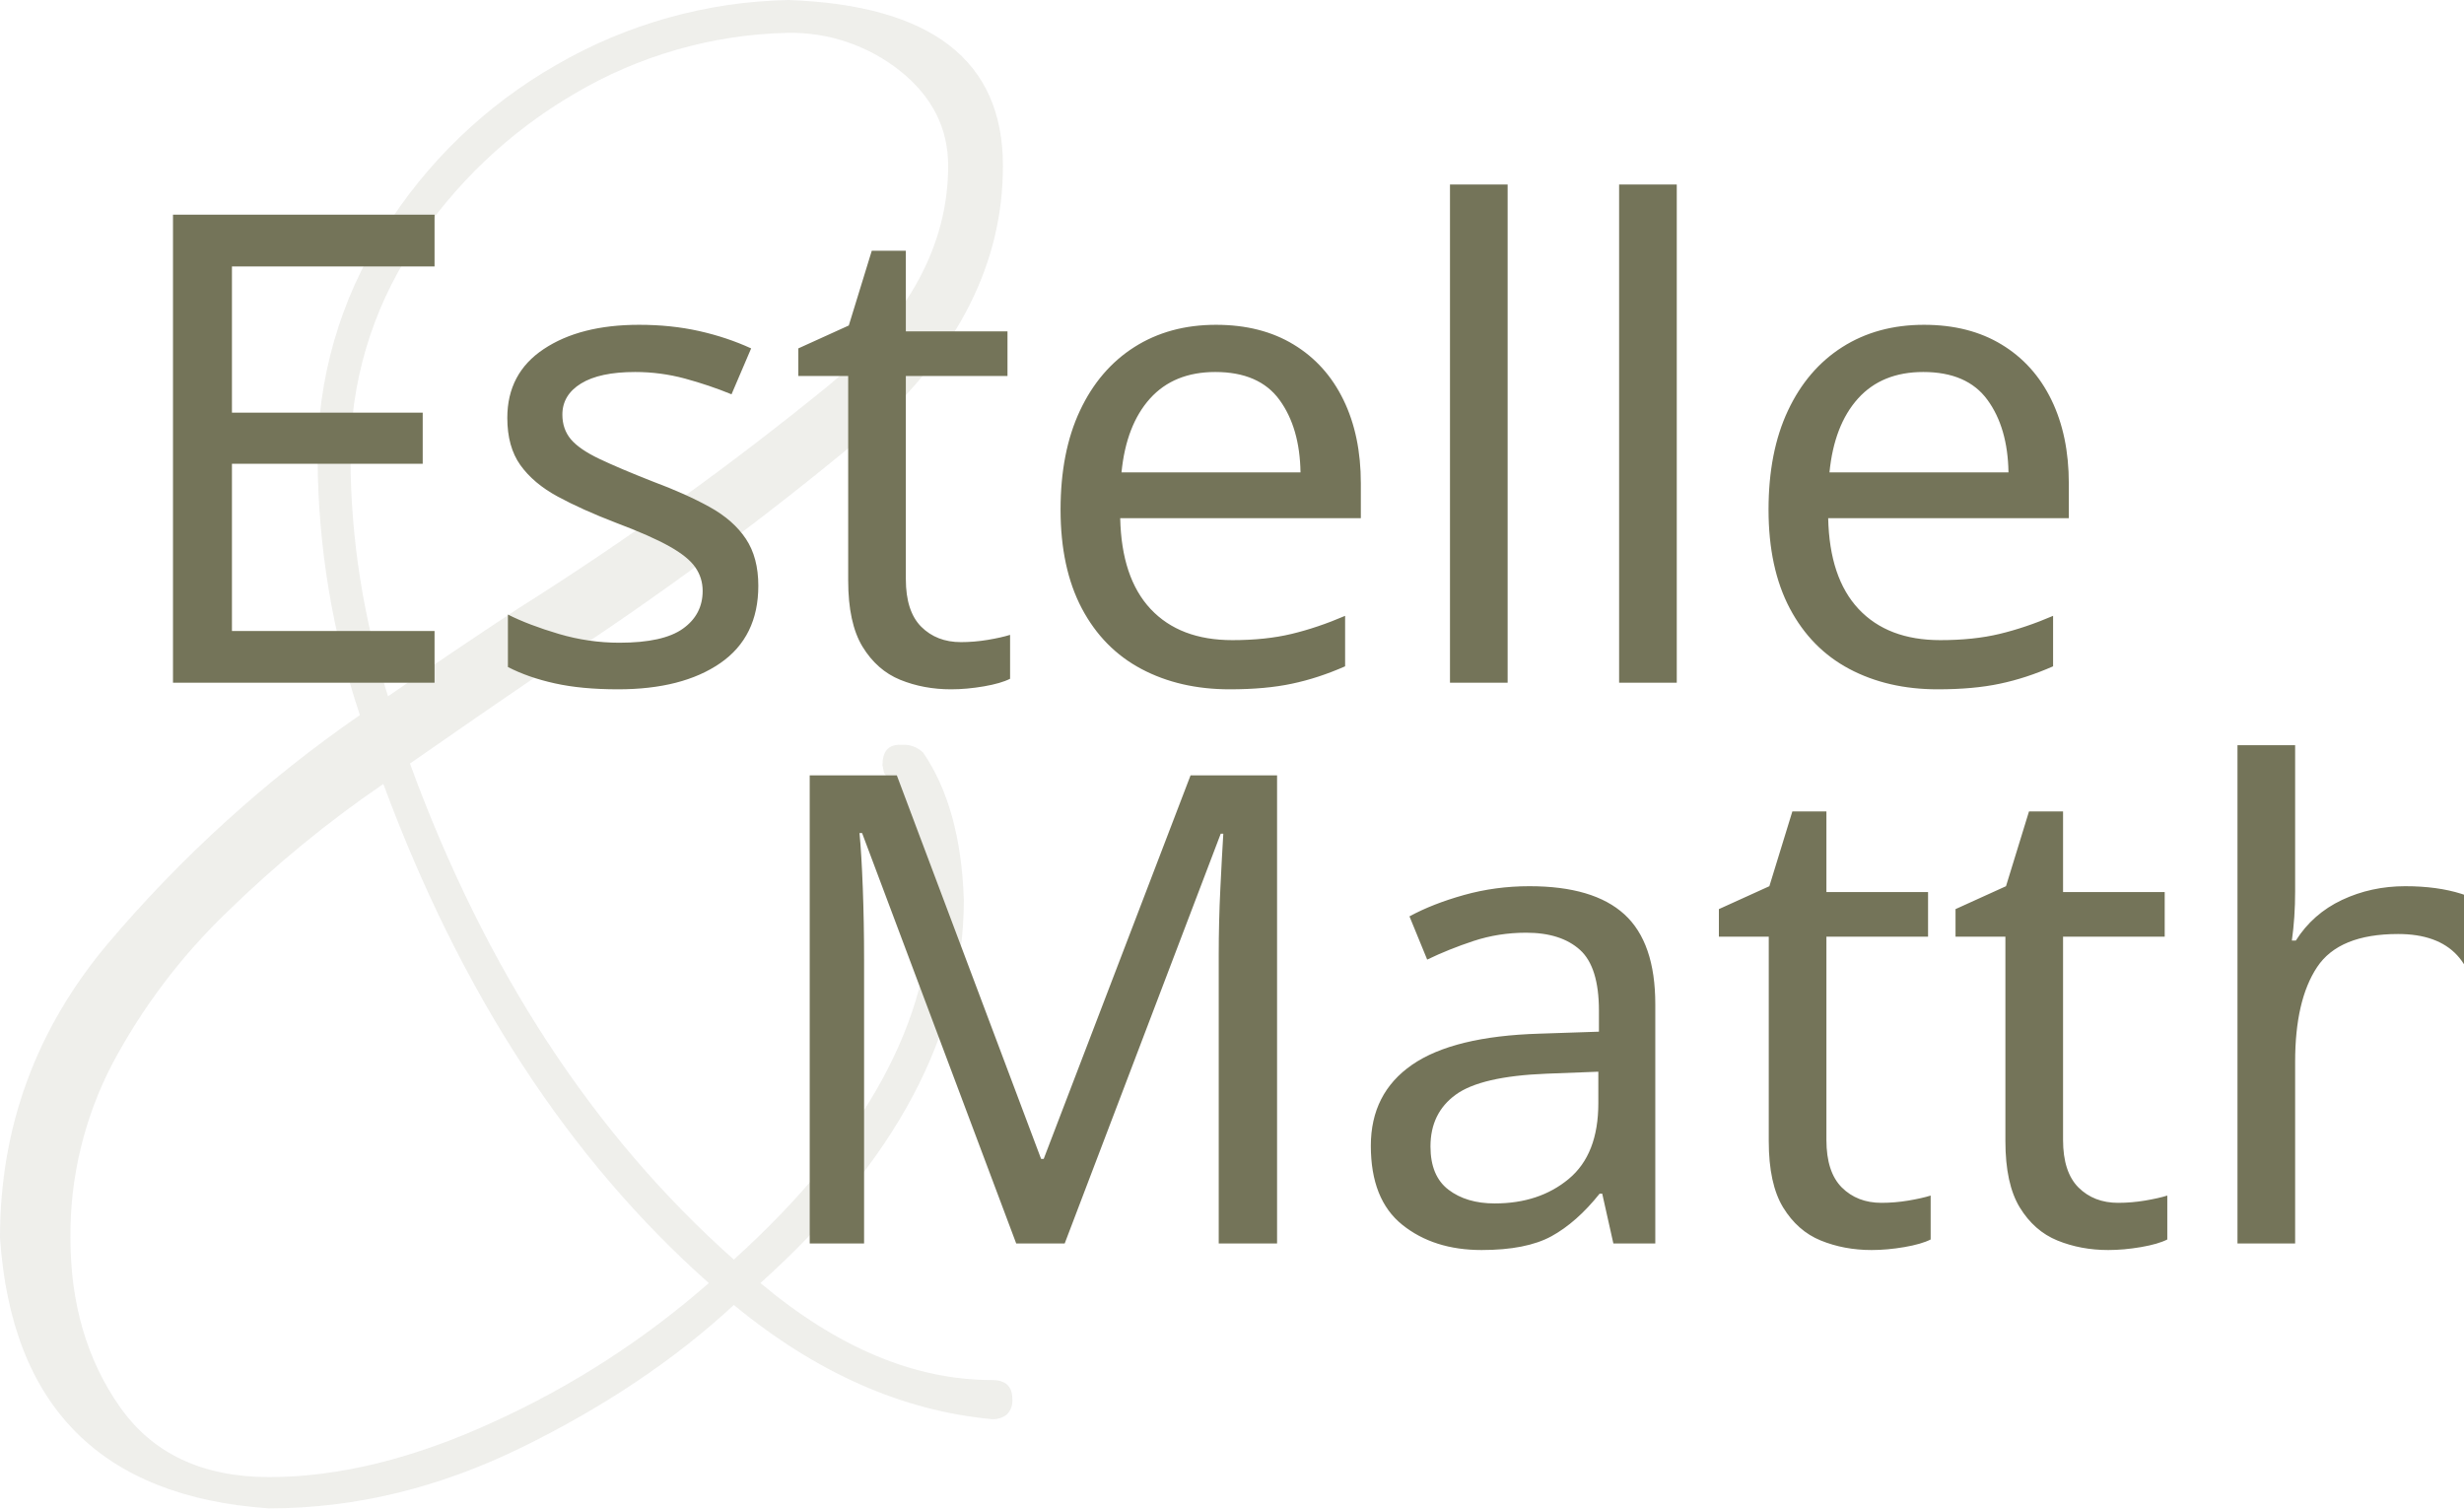
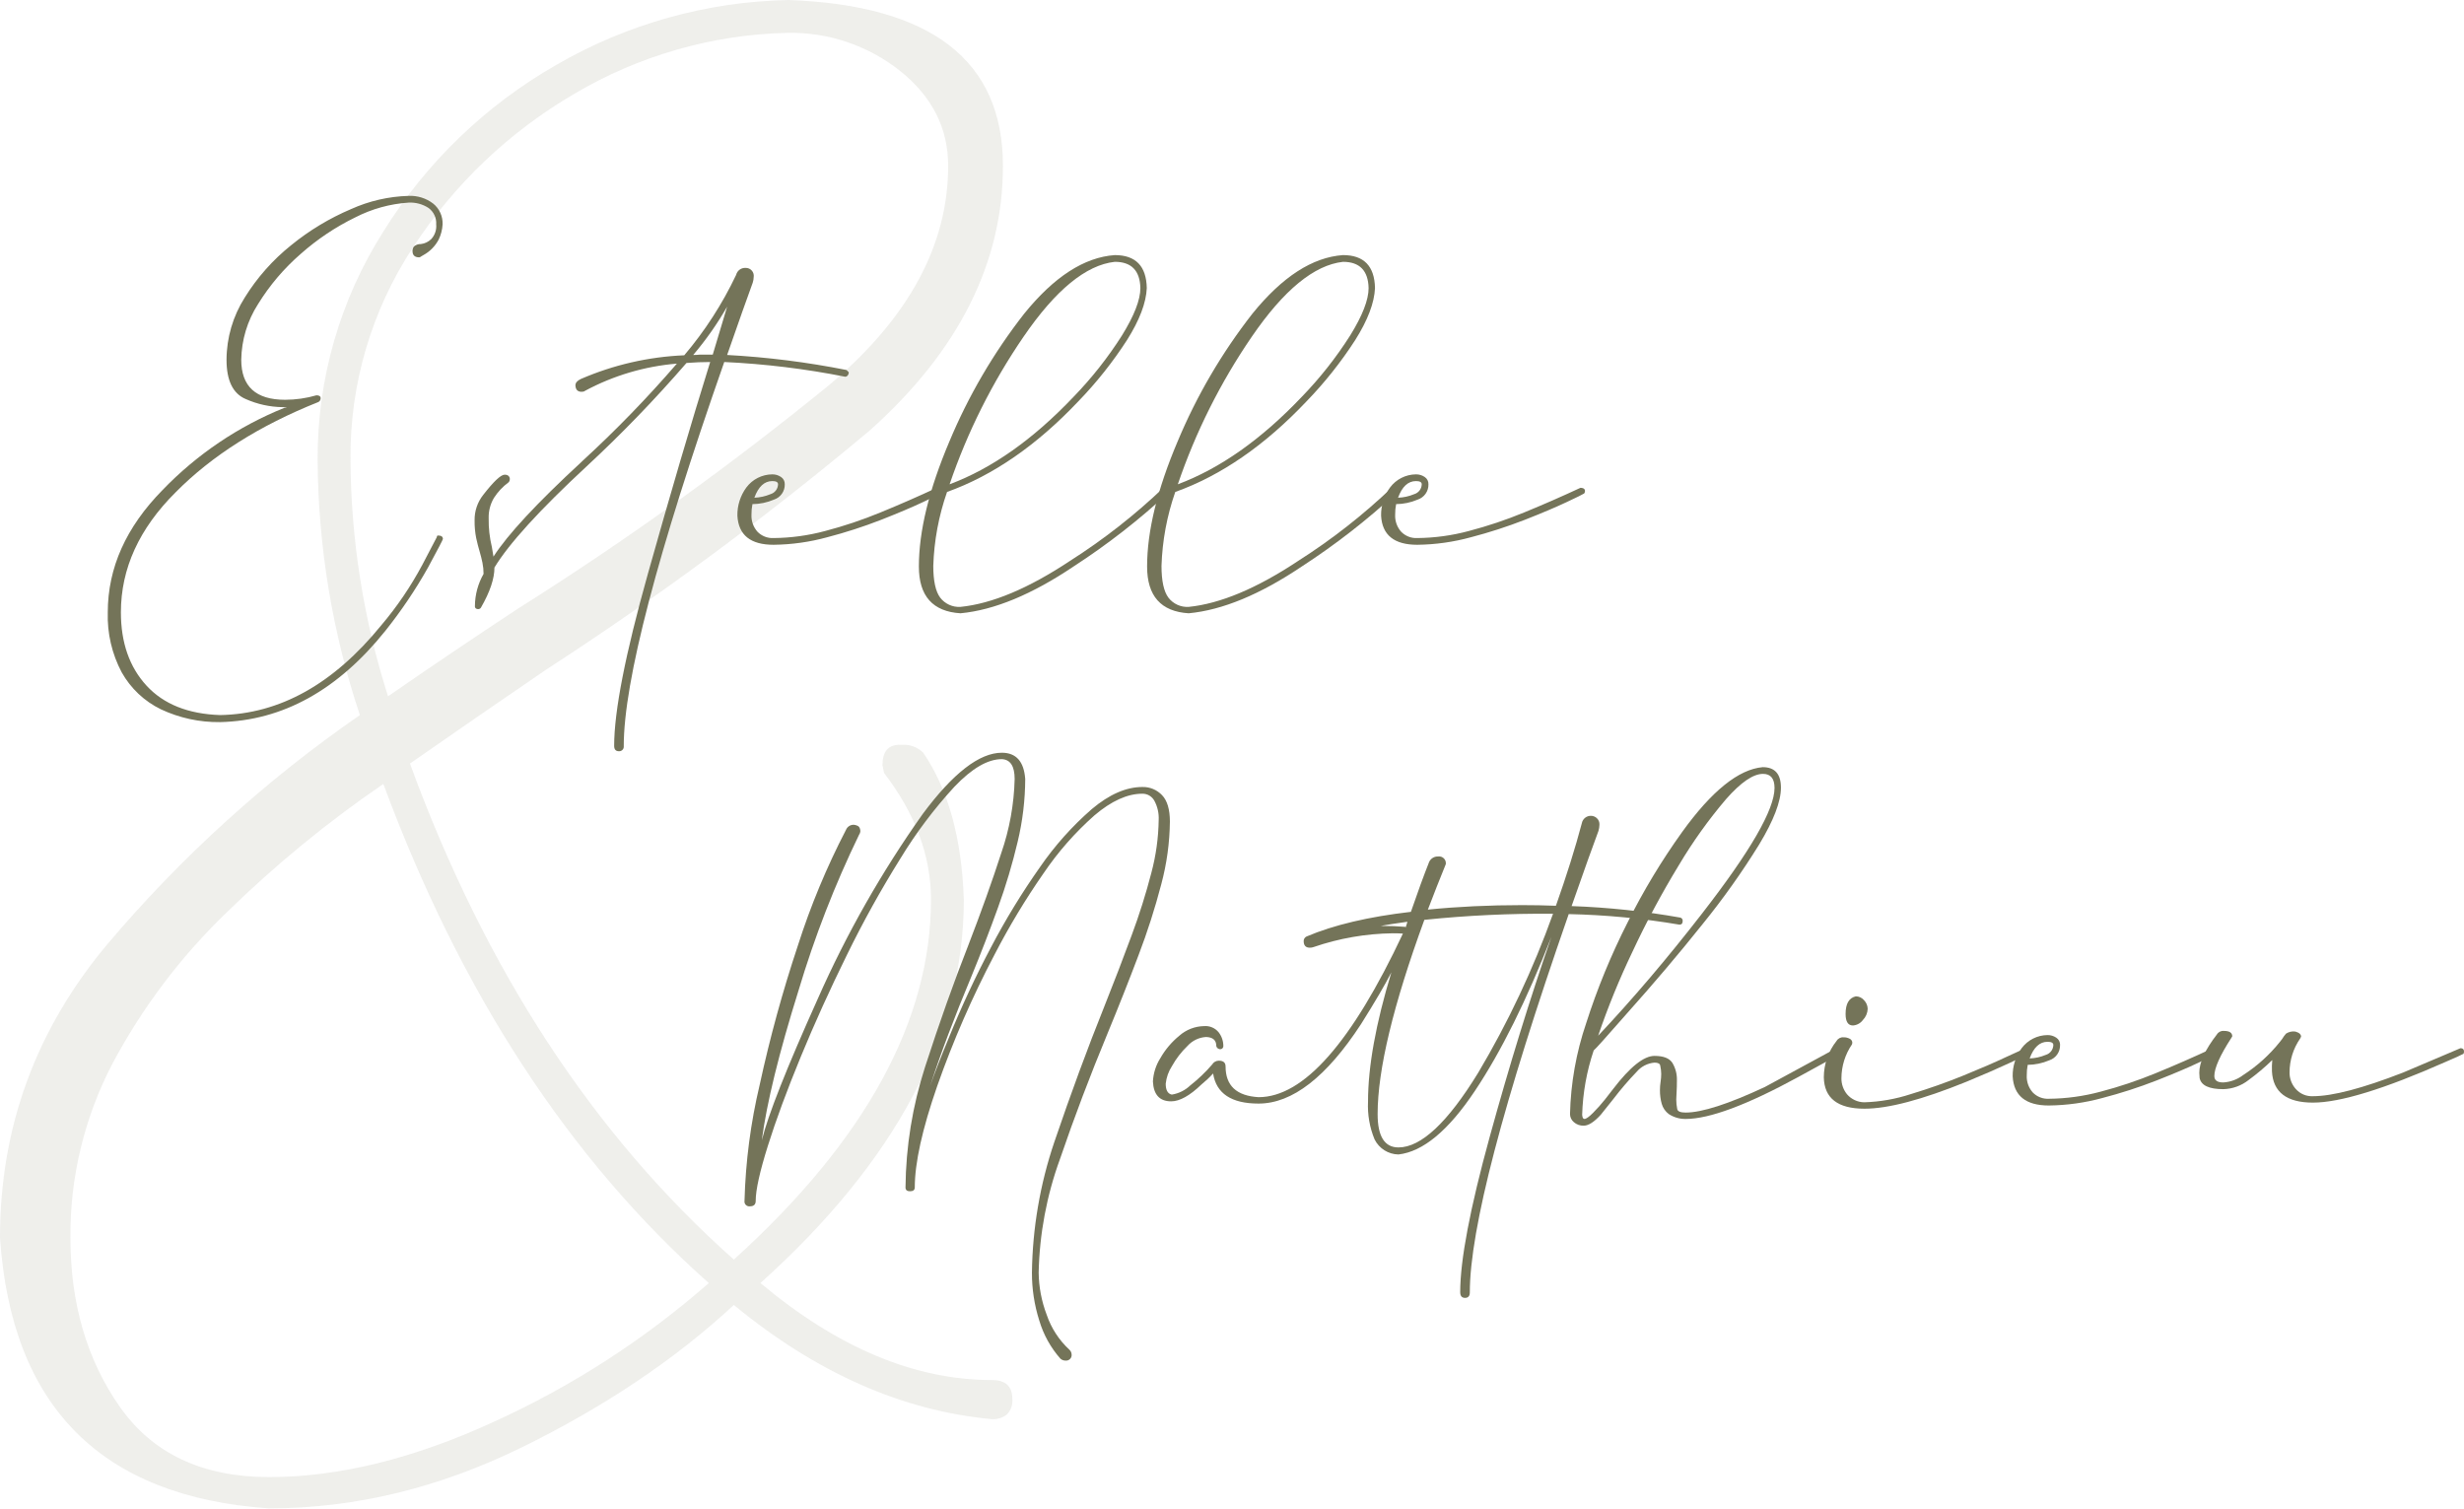
<svg xmlns="http://www.w3.org/2000/svg" viewBox="0 0 445.417 272.661">
  <defs>
-     <style>.cls-1{opacity:0.12;}.cls-2,.cls-3{fill:#747459;}.cls-3{font-size:118.501px;font-family:Cherolina;}</style>
+     <style>.cls-1{opacity:0.12;}.cls-2{fill:#747459;}</style>
  </defs>
  <g id="Calque_2" data-name="Calque 2">
    <g id="Layer_1" data-name="Layer 1">
      <g class="cls-1">
        <path class="cls-2" d="M48.651,272.661Q3.106,269.546,0,223.726q0-29.974,19.517-53.174a234.285,234.285,0,0,1,45.538-41.292,148.518,148.518,0,0,1-7.638-46.104A76.287,76.287,0,0,1,69.297,41.86,88.61,88.61,0,0,1,100.552,11.738,87.176,87.176,0,0,1,142.553,0q38.749,1.418,38.75,29.983,0,26.3-24.042,47.798a595.322,595.322,0,0,1-58.549,43.273Q86.263,129.54,74.106,138.025,94.47,193.755,132.655,227.688q35.638-32.244,35.638-65.055,0-11.879-8.485-22.909l-.284-1.413c0-2.449,1.034-3.68,3.112-3.68h.566a4.972,4.972,0,0,1,3.676,1.418q6.788,9.903,7.354,26.584,0,36.21-36.769,69.299,20.93,17.536,41.86,17.534,3.673,0,3.678,3.394a3.558,3.558,0,0,1-.991,2.831,4.011,4.011,0,0,1-2.688.845q-24.328-2.256-46.667-20.646-15.846,14.708-38.325,25.739Q71.842,272.656,48.651,272.661Zm0-5.657q18.947,0,40.729-10.044a157.901,157.901,0,0,0,38.75-25.028q-37.907-33.661-58.833-90.227A210.294,210.294,0,0,0,41.013,164.896a109.222,109.222,0,0,0-20.646,27.296,66.902,66.902,0,0,0-7.638,31.535q0,17.822,8.91,30.547Q30.547,267.004,48.651,267.004ZM70.146,125.867q11.031-7.64,23.474-15.839a568.301,568.301,0,0,0,56.286-40.447Q171.399,51.479,171.402,29.983q0-10.182-8.626-17.114a31.737,31.737,0,0,0-20.505-6.931A79.134,79.134,0,0,0,103.803,16.97,87.196,87.196,0,0,0,74.672,44.691a68.609,68.609,0,0,0-11.314,38.466A143.077,143.077,0,0,0,70.146,125.867Z" />
      </g>
-       <text class="cls-3" transform="translate(19.7726 123.4159)">Estelle</text>
-       <text class="cls-3" transform="translate(134.8715 224.7725)">Matthieu</text>
+       <path class="cls-2" d="M39.793,130.533a24.448,24.448,0,0,1-10.704-2.314,16.26,16.26,0,0,1-7.089-6.683,21.651,21.651,0,0,1-2.517-10.849q0-12.034,9.895-22.104a63.523,63.523,0,0,1,22.046-14.871l.404-.058c0-.038-.251-.058-.752-.058a16.92,16.92,0,0,1-6.684-1.475q-3.442-1.476-3.442-7.088A21.128,21.128,0,0,1,44.248,53.779a37.177,37.177,0,0,1,8.391-9.46,44.961,44.961,0,0,1,10.791-6.51,27.158,27.158,0,0,1,10.444-2.401,6.794,6.794,0,0,1,4.427,1.389,4.597,4.597,0,0,1,1.707,3.761,7.25,7.25,0,0,1-.695,2.72,6.788,6.788,0,0,1-2.777,2.835,2.484,2.484,0,0,0-.347.203,1.356,1.356,0,0,1-.174.116c-.038.02-.077.039-.116.058a.252.252,0,0,1-.115.029q-1.216,0-1.215-1.157a1.311,1.311,0,0,1,.26-.81,1.769,1.769,0,0,1,1.244-.434,3.216,3.216,0,0,0,1.881-.897,3.435,3.435,0,0,0,.896-2.662,3.406,3.406,0,0,0-1.359-2.951,6.038,6.038,0,0,0-3.616-.984,24.652,24.652,0,0,0-9.634,2.662,43.652,43.652,0,0,0-9.865,6.596A39.314,39.314,0,0,0,46.65,54.965,19.142,19.142,0,0,0,43.612,65.033q0,7.234,7.927,7.233a20.534,20.534,0,0,0,5.67-.81q.753,0,.753.52a.75.75,0,0,1-.405.694Q41.587,79.037,31.75,88.988q-9.894,9.837-9.895,21.698,0,8.216,4.629,13.25,4.629,5.034,13.309,5.323,16.144-.291,29.105-16.202A62.368,62.368,0,0,0,76.361,102.065l2.604-4.976c0-.192.077-.29.231-.29q.867,0,.867.637,0,.174-2.689,5.15A86.13,86.13,0,0,1,69.65,114.042Q56.745,130.127,39.793,130.533Z" />
+       <path class="cls-2" d="M111.888,135.798q-.867,0-.867-.983,0-9.374,6.075-31.014,6.075-21.64,11.283-38.362-2.026,0-4.282.173A236.786,236.786,0,0,1,106.045,84.301Q93.315,96.105,89.381,102.586q0,3.009-2.43,7.232a.569.569,0,0,1-.521.29.708.708,0,0,1-.404-.116.52.52,0,0,1-.174-.463,11.855,11.855,0,0,1,1.562-5.786,9.971,9.971,0,0,0-.203-2.025q-.202-.983-.492-1.967-.346-1.157-.637-2.488a15.272,15.272,0,0,1-.289-3.182,7.225,7.225,0,0,1,1.562-4.629q2.834-3.645,3.877-3.646a1.692,1.692,0,0,1,.318.029.931.931,0,0,1,.318.145.745.745,0,0,1,.289.694.714.714,0,0,1-.058.26.771.771,0,0,1-.174.26,10.572,10.572,0,0,0-2.633,2.807,6.82,6.82,0,0,0-.954,3.674,20.678,20.678,0,0,0,.578,5.208q.231,1.274.289,1.736,3.82-5.959,15.854-17.069l.173-.174a210.624,210.624,0,0,0,17.128-17.648,42.512,42.512,0,0,0-16.606,4.918.543.543,0,0,1-.318.145,2.28,2.28,0,0,1-.318.029q-1.042,0-1.1-1.157,0-.694.984-1.157A52.593,52.593,0,0,1,123.693,64.223a66.555,66.555,0,0,0,9.373-14.523,1.675,1.675,0,0,1,1.736-1.273,1.429,1.429,0,0,1,1.446,1.62,3.668,3.668,0,0,1-.173,1.042q-1.447,3.936-4.63,13.077a153.475,153.475,0,0,1,21.583,2.719l.404.405a.847.847,0,0,1-.202.579.581.581,0,0,1-.435.231,147.742,147.742,0,0,0-21.871-2.662q-18.17,51.845-18.168,69.434A.827.827,0,0,1,111.888,135.798Zm13.424-71.633a9.515,9.515,0,0,0,1.158-.058h2.372l2.604-8.679A58.166,58.166,0,0,1,125.312,64.165Z" />
+       <path class="cls-2" d="M139.836,98.477q-6.249,0-6.538-5.266a8.358,8.358,0,0,1,1.62-5.092,5.91,5.91,0,0,1,4.688-2.372,2.752,2.752,0,0,1,1.562.463,1.503,1.503,0,0,1,.694,1.331,2.829,2.829,0,0,1-1.967,2.777,10.115,10.115,0,0,1-3.877.81,9.256,9.256,0,0,0-.174,1.91,4.334,4.334,0,0,0,1.07,3.066,3.78,3.78,0,0,0,2.922,1.157,37.207,37.207,0,0,0,9.316-1.273,78.159,78.159,0,0,0,10.01-3.356q5.092-2.083,10.184-4.455a1.338,1.338,0,0,1,.55.116.509.509,0,0,1,.261.521.673.673,0,0,1-.088.29c-.057.116-.125.173-.201.173q-.117.117-3.067,1.504-2.952,1.389-7.522,3.183a87.271,87.271,0,0,1-9.749,3.153A38.264,38.264,0,0,1,139.836,98.477Zm-3.471-8.506a8.271,8.271,0,0,0,2.893-.636,1.907,1.907,0,0,0,1.389-1.794q0-.578-1.041-.579Q137.464,86.963,136.365,89.971Z" />
+       <path class="cls-2" d="M173.628,110.86q-7.522-.462-7.522-8.448,0-9.604,5.498-22.566a100.247,100.247,0,0,1,13.539-23.145q8.101-10.009,16.375-10.589,5.669,0,5.786,5.96-.174,3.992-3.559,9.374a72.299,72.299,0,0,1-8.823,11.109q-11.285,11.921-23.725,16.375a44.879,44.879,0,0,0-2.488,13.366q0,4.051,1.244,5.729a4.285,4.285,0,0,0,3.675,1.678q8.562-.868,19.731-8.274a110.293,110.293,0,0,0,17.068-13.366l.232-.174c.5,0,.752.231.752.694l-.059.347a126.429,126.429,0,0,1-17.301,13.482Q182.77,109.992,173.628,110.86Zm-1.968-23.318q11.458-4.281,22.393-15.796A69.407,69.407,0,0,0,202.819,60.635q3.327-5.381,3.327-8.563-.117-4.744-4.629-4.745-7.811.868-16.49,13.54A110.028,110.028,0,0,0,171.66,87.541Z" />
+       <path class="cls-2" d="M214.882,110.86q-7.521-.462-7.521-8.448,0-9.604,5.497-22.566a100.215,100.215,0,0,1,13.54-23.145q8.099-10.009,16.375-10.589,5.669,0,5.785,5.96-.173,3.992-3.559,9.374a72.239,72.239,0,0,1-8.823,11.109q-11.284,11.921-23.724,16.375a44.879,44.879,0,0,0-2.488,13.366q0,4.051,1.244,5.729a4.283,4.283,0,0,0,3.674,1.678q8.563-.868,19.731-8.274a110.309,110.309,0,0,0,17.069-13.366l.231-.174q.751,0,.752.694l-.058.347a126.488,126.488,0,0,1-17.301,13.482Q224.026,109.992,214.882,110.86Zm-1.967-23.318q11.457-4.281,22.393-15.796a69.453,69.453,0,0,0,8.766-11.109q3.328-5.381,3.328-8.563-.117-4.744-4.629-4.745-7.812.868-16.491,13.54A109.989,109.989,0,0,0,212.916,87.541Z" />
+       <path class="cls-2" d="M256.197,98.477q-6.25,0-6.539-5.266a8.364,8.364,0,0,1,1.62-5.092,5.908,5.908,0,0,1,4.687-2.372,2.753,2.753,0,0,1,1.562.463,1.503,1.503,0,0,1,.694,1.331,2.829,2.829,0,0,1-1.968,2.777,10.11,10.11,0,0,1-3.876.81,9.189,9.189,0,0,0-.174,1.91,4.334,4.334,0,0,0,1.07,3.066,3.781,3.781,0,0,0,2.923,1.157,37.198,37.198,0,0,0,9.314-1.273,78.121,78.121,0,0,0,10.011-3.356q5.09-2.083,10.184-4.455a1.342,1.342,0,0,1,.55.116.507.507,0,0,1,.26.521.68.68,0,0,1-.086.29c-.059.116-.126.173-.203.173q-.117.117-3.066,1.504-2.95,1.389-7.521,3.183a87.487,87.487,0,0,1-9.75,3.153A38.269,38.269,0,0,1,256.197,98.477Zm-3.473-8.506a8.272,8.272,0,0,0,2.894-.636,1.907,1.907,0,0,0,1.389-1.794q0-.578-1.042-.579Q253.823,86.963,252.724,89.971Z" />
+       <path class="cls-2" d="M168.142,196.304q1.157-3.354,3.414-8.795a177.077,177.077,0,0,1,7.579-16.259,129.16,129.16,0,0,1,8.854-14.494,56.202,56.202,0,0,1,9.373-10.502q4.745-3.992,9.143-3.993a4.731,4.731,0,0,1,3.559,1.476q1.416,1.476,1.418,4.773a45.712,45.712,0,0,1-1.562,11.341,123.508,123.508,0,0,1-4.108,12.816q-2.547,6.741-5.555,14.031-4.803,11.574-8.65,22.827a63.959,63.959,0,0,0-3.848,20.512,22.158,22.158,0,0,0,1.446,7.609,15.332,15.332,0,0,0,4.108,6.335,1.217,1.217,0,0,1,.405.868,1.005,1.005,0,0,1-1.1,1.099,1.381,1.381,0,0,1-.926-.347,18.271,18.271,0,0,1-3.819-6.885,28.332,28.332,0,0,1-1.33-8.679,76.68,76.68,0,0,1,4.05-23.608q4.513-13.25,9.026-24.476,2.719-6.827,4.947-12.874a114.522,114.522,0,0,0,3.559-11.283,39.174,39.174,0,0,0,1.331-9.576,6.615,6.615,0,0,0-.781-3.472,2.427,2.427,0,0,0-2.17-1.273q-4.05,0-8.65,3.906a55.585,55.585,0,0,0-9.229,10.502,130.833,130.833,0,0,0-8.854,14.697,177.265,177.265,0,0,0-10.357,23.752q-4.05,11.66-4.05,18.313,0,.694-.868.694c-.541,0-.81-.231-.81-.694a73.136,73.136,0,0,1,3.529-21.756q3.876-11.977,7.812-21.988,3.529-9.141,5.959-16.664a44.245,44.245,0,0,0,2.431-13.424q0-3.472-2.314-3.587-3.819,0-8.563,4.976a82.503,82.503,0,0,0-9.778,12.99,192.749,192.749,0,0,0-9.663,17.416q-4.63,9.404-8.361,18.458-3.732,9.056-5.931,16.057-2.2,7.002-2.199,9.952,0,.985-1.041.984a.87.87,0,0,1-.984-.984,102.749,102.749,0,0,1,2.749-21.004,242.037,242.037,0,0,1,6.886-25.112,133.938,133.938,0,0,1,8.708-20.946,1.484,1.484,0,0,1,1.389-.926,1.811,1.811,0,0,1,.607.145.788.788,0,0,1,.492.463,1.678,1.678,0,0,1,.115.549,1.172,1.172,0,0,1-.231.637,187.703,187.703,0,0,0-10.936,28.121q-5.325,17.011-6.654,27.137,1.677-6.827,10.126-25.604a191.804,191.804,0,0,1,18.979-33.416q8.216-11.051,14.292-11.051,3.876,0,4.224,4.745a49.622,49.622,0,0,1-1.359,11.312,107.482,107.482,0,0,1-3.559,11.919q-2.2,6.105-4.745,12.295Q170.919,187.684,168.142,196.304Z" />
+       <path class="cls-2" d="M264.83,234.609q-.869,0-.868-1.042,0-8.679,5.323-28.034,5.323-19.354,11.167-36.192-6.712,17.185-13.857,27.889-7.147,10.706-13.8,11.457a4.911,4.911,0,0,1-4.311-2.72,15.874,15.874,0,0,1-1.187-6.828q0-9.489,4.224-23.376-1.679,3.299-5.497,9.374-9.374,14.35-18.516,14.35-7.349,0-8.216-5.439a18.994,18.994,0,0,1-2.083,1.967q-3.183,3.067-5.497,3.066-3.125,0-3.299-3.587a8.714,8.714,0,0,1,1.331-4.195,14.54,14.54,0,0,1,3.443-4.079,6.95,6.95,0,0,1,4.484-1.736,3.066,3.066,0,0,1,2.632,1.128,4.035,4.035,0,0,1,.84,2.459.547.547,0,0,1-.463.579.713.713,0,0,1-.811-.579q0-1.562-1.852-1.62a4.901,4.901,0,0,0-3.355,1.62,15.551,15.551,0,0,0-2.807,3.645,7.253,7.253,0,0,0-1.129,3.183q0,1.736,1.1,1.967a6.262,6.262,0,0,0,3.327-1.649,28.202,28.202,0,0,0,3.964-3.79,1.403,1.403,0,0,1,1.215-.694q1.216,0,1.215,1.042,0,5.208,5.96,5.555,12.208,0,26.096-29.567-.637-.057-1.852-.058a45.921,45.921,0,0,0-14.292,2.488,1.862,1.862,0,0,1-.694.116q-1.1,0-1.099-1.215a.892.892,0,0,1,.521-.81q7.348-3.125,18.862-4.455,1.852-5.381,3.299-9.026a1.716,1.716,0,0,1,1.62-.984,1.227,1.227,0,0,1,1.389,1.389q-1.563,3.819-3.24,8.216,8.099-.809,17.011-.81,3.067,0,6.134.116,2.893-8.158,4.687-14.928a1.646,1.646,0,0,1,1.679-1.331,1.584,1.584,0,0,1,1.012.405,1.482,1.482,0,0,1,.492,1.215,4.247,4.247,0,0,1-.174,1.1q-1.332,3.53-4.86,13.598a141.089,141.089,0,0,1,19.673,2.083.577.577,0,0,1,.405.636c0,.425-.193.637-.578.637a136.869,136.869,0,0,0-20.021-1.91q-17.88,51.324-17.879,68.393Q265.698,234.609,264.83,234.609Zm-12.035-27.195q6.132,0,14.407-13.482a165.275,165.275,0,0,0,13.54-28.757,209.003,209.003,0,0,0-23.261,1.099q-8.449,23.087-8.448,35.123Q249.033,207.415,252.795,207.414Zm-3.24-40.041h.231q2.256,0,4.281.173v.174c.154-.424.27-.79.348-1.1Q251.116,167.086,249.554,167.374Z" />
+       <path class="cls-2" d="M286.297,203.48a2.55,2.55,0,0,1-1.794-.637,1.918,1.918,0,0,1-.694-1.446,55.049,55.049,0,0,1,2.922-16.433,122.52,122.52,0,0,1,7.522-18.284,119.749,119.749,0,0,1,9.808-16.259q8.042-11.166,14.581-11.746,3.297,0,3.298,3.703,0,3.762-3.935,10.271a137.974,137.974,0,0,1-10.213,14.379q-6.278,7.869-13.568,16.028-5.672,6.48-6.133,6.828a40.154,40.154,0,0,0-2.084,11.63q.059.752.405.752.463,0,1.562-1.099a29.139,29.139,0,0,0,2.141-2.401q1.042-1.302,1.505-1.938,4.57-5.959,7.464-5.96,2.43,0,3.24,1.273a5.821,5.821,0,0,1,.811,3.183q0,1.215-.059,2.141l-.058,1.273a8.795,8.795,0,0,0,.174,1.736q.116.638,1.504.637,4.456,0,14.351-4.629l12.902-7.001q.81,0,.811.521v.289a.205.205,0,0,1-.231.231q-1.159.753-7.464,4.166-13.887,7.581-20.368,7.58a5.465,5.465,0,0,1-3.009-.868,3.525,3.525,0,0,1-1.302-1.881,9.038,9.038,0,0,1-.318-2.459,9.767,9.767,0,0,1,.116-1.504,9.513,9.513,0,0,0,.115-1.447,7.02,7.02,0,0,0-.173-1.446q-.059-.578-1.042-.579a4.753,4.753,0,0,0-3.24,1.678,55.505,55.505,0,0,0-4.166,4.86l-2.314,2.894Q287.568,203.48,286.297,203.48ZM288.9,187.22q9.374-9.951,18.747-22.045,13.135-16.895,13.135-22.74,0-2.546-2.083-2.546-2.662,0-6.683,4.571a86.804,86.804,0,0,0-8.506,11.891,161.128,161.128,0,0,0-8.448,15.768A138.538,138.538,0,0,0,288.9,187.22Z" />
+       <path class="cls-2" d="M337.041,200.413q-7.233,0-7.349-5.67a10.586,10.586,0,0,1,2.314-6.596,1.322,1.322,0,0,1,1.273-.637,2.215,2.215,0,0,1,1.1.26.802.802,0,0,1,.463.724l-.058.289a10.948,10.948,0,0,0-1.91,6.133,4.521,4.521,0,0,0,1.013,2.893,4.188,4.188,0,0,0,3.096,1.447A29.866,29.866,0,0,0,345.402,197.78q4.888-1.475,9.576-3.385,4.688-1.909,7.869-3.414l3.298-1.504q.694,0,.694.579a.761.761,0,0,1-.087.347q-.086.174-.202.174-.173.116-3.327,1.591-3.154,1.475-7.782,3.385Q343.463,200.413,337.041,200.413Zm-2.083-15.044q-1.332,0-1.33-2.083,0-2.777,1.852-3.183a1.946,1.946,0,0,1,1.504.723,2.296,2.296,0,0,1,.637,1.534,3.045,3.045,0,0,1-.868,2.025A2.437,2.437,0,0,1,334.958,185.369Z" />
+       <path class="cls-2" d="M370.37,199.834q-6.25,0-6.539-5.266a8.364,8.364,0,0,1,1.62-5.092,5.91,5.91,0,0,1,4.688-2.372,2.752,2.752,0,0,1,1.562.463,1.503,1.503,0,0,1,.694,1.331,2.829,2.829,0,0,1-1.967,2.777,10.115,10.115,0,0,1-3.877.81,9.257,9.257,0,0,0-.174,1.91,4.334,4.334,0,0,0,1.07,3.066,3.782,3.782,0,0,0,2.923,1.157,37.205,37.205,0,0,0,9.315-1.273A78.107,78.107,0,0,0,389.695,193.99q5.092-2.083,10.184-4.455a1.338,1.338,0,0,1,.55.116.508.508,0,0,1,.261.521.683.683,0,0,1-.087.29c-.058.116-.126.173-.202.173q-.117.117-3.067,1.504-2.95,1.389-7.521,3.183a87.355,87.355,0,0,1-9.75,3.153A38.263,38.263,0,0,1,370.37,199.834Zm-3.472-8.506a8.272,8.272,0,0,0,2.893-.636,1.907,1.907,0,0,0,1.389-1.794q0-.578-1.041-.579Q367.997,188.32,366.898,191.328Z" />
+       <path class="cls-2" d="M418.106,199.313q-7.118,0-7.406-5.67a15.09,15.09,0,0,1,.058-2.025,40.042,40.042,0,0,1-4.282,3.616,7.691,7.691,0,0,1-4.57,1.649q-3.876,0-4.282-2.025l-.058-.926q0-2.834,3.183-6.943a1.319,1.319,0,0,1,1.272-.637q1.504,0,1.505.984l-.174.289q-3.067,4.745-3.066,6.886,0,1.158,1.62,1.157a6.564,6.564,0,0,0,3.587-1.331,27.749,27.749,0,0,0,6.654-6.018l.405-.521a5.895,5.895,0,0,1,.694-.955,2.46,2.46,0,0,1,1.678-.376q1.042.29,1.041.926l-.173.347a10.765,10.765,0,0,0-1.91,6.133,4.42,4.42,0,0,0,1.129,2.98,3.88,3.88,0,0,0,3.096,1.302q5.322,0,16.316-4.282l10.357-4.397q.636,0,.637.579,0,.521-.289.521-.117.116-3.067,1.389Q425.453,199.314,418.106,199.313Z" />
    </g>
  </g>
</svg>
